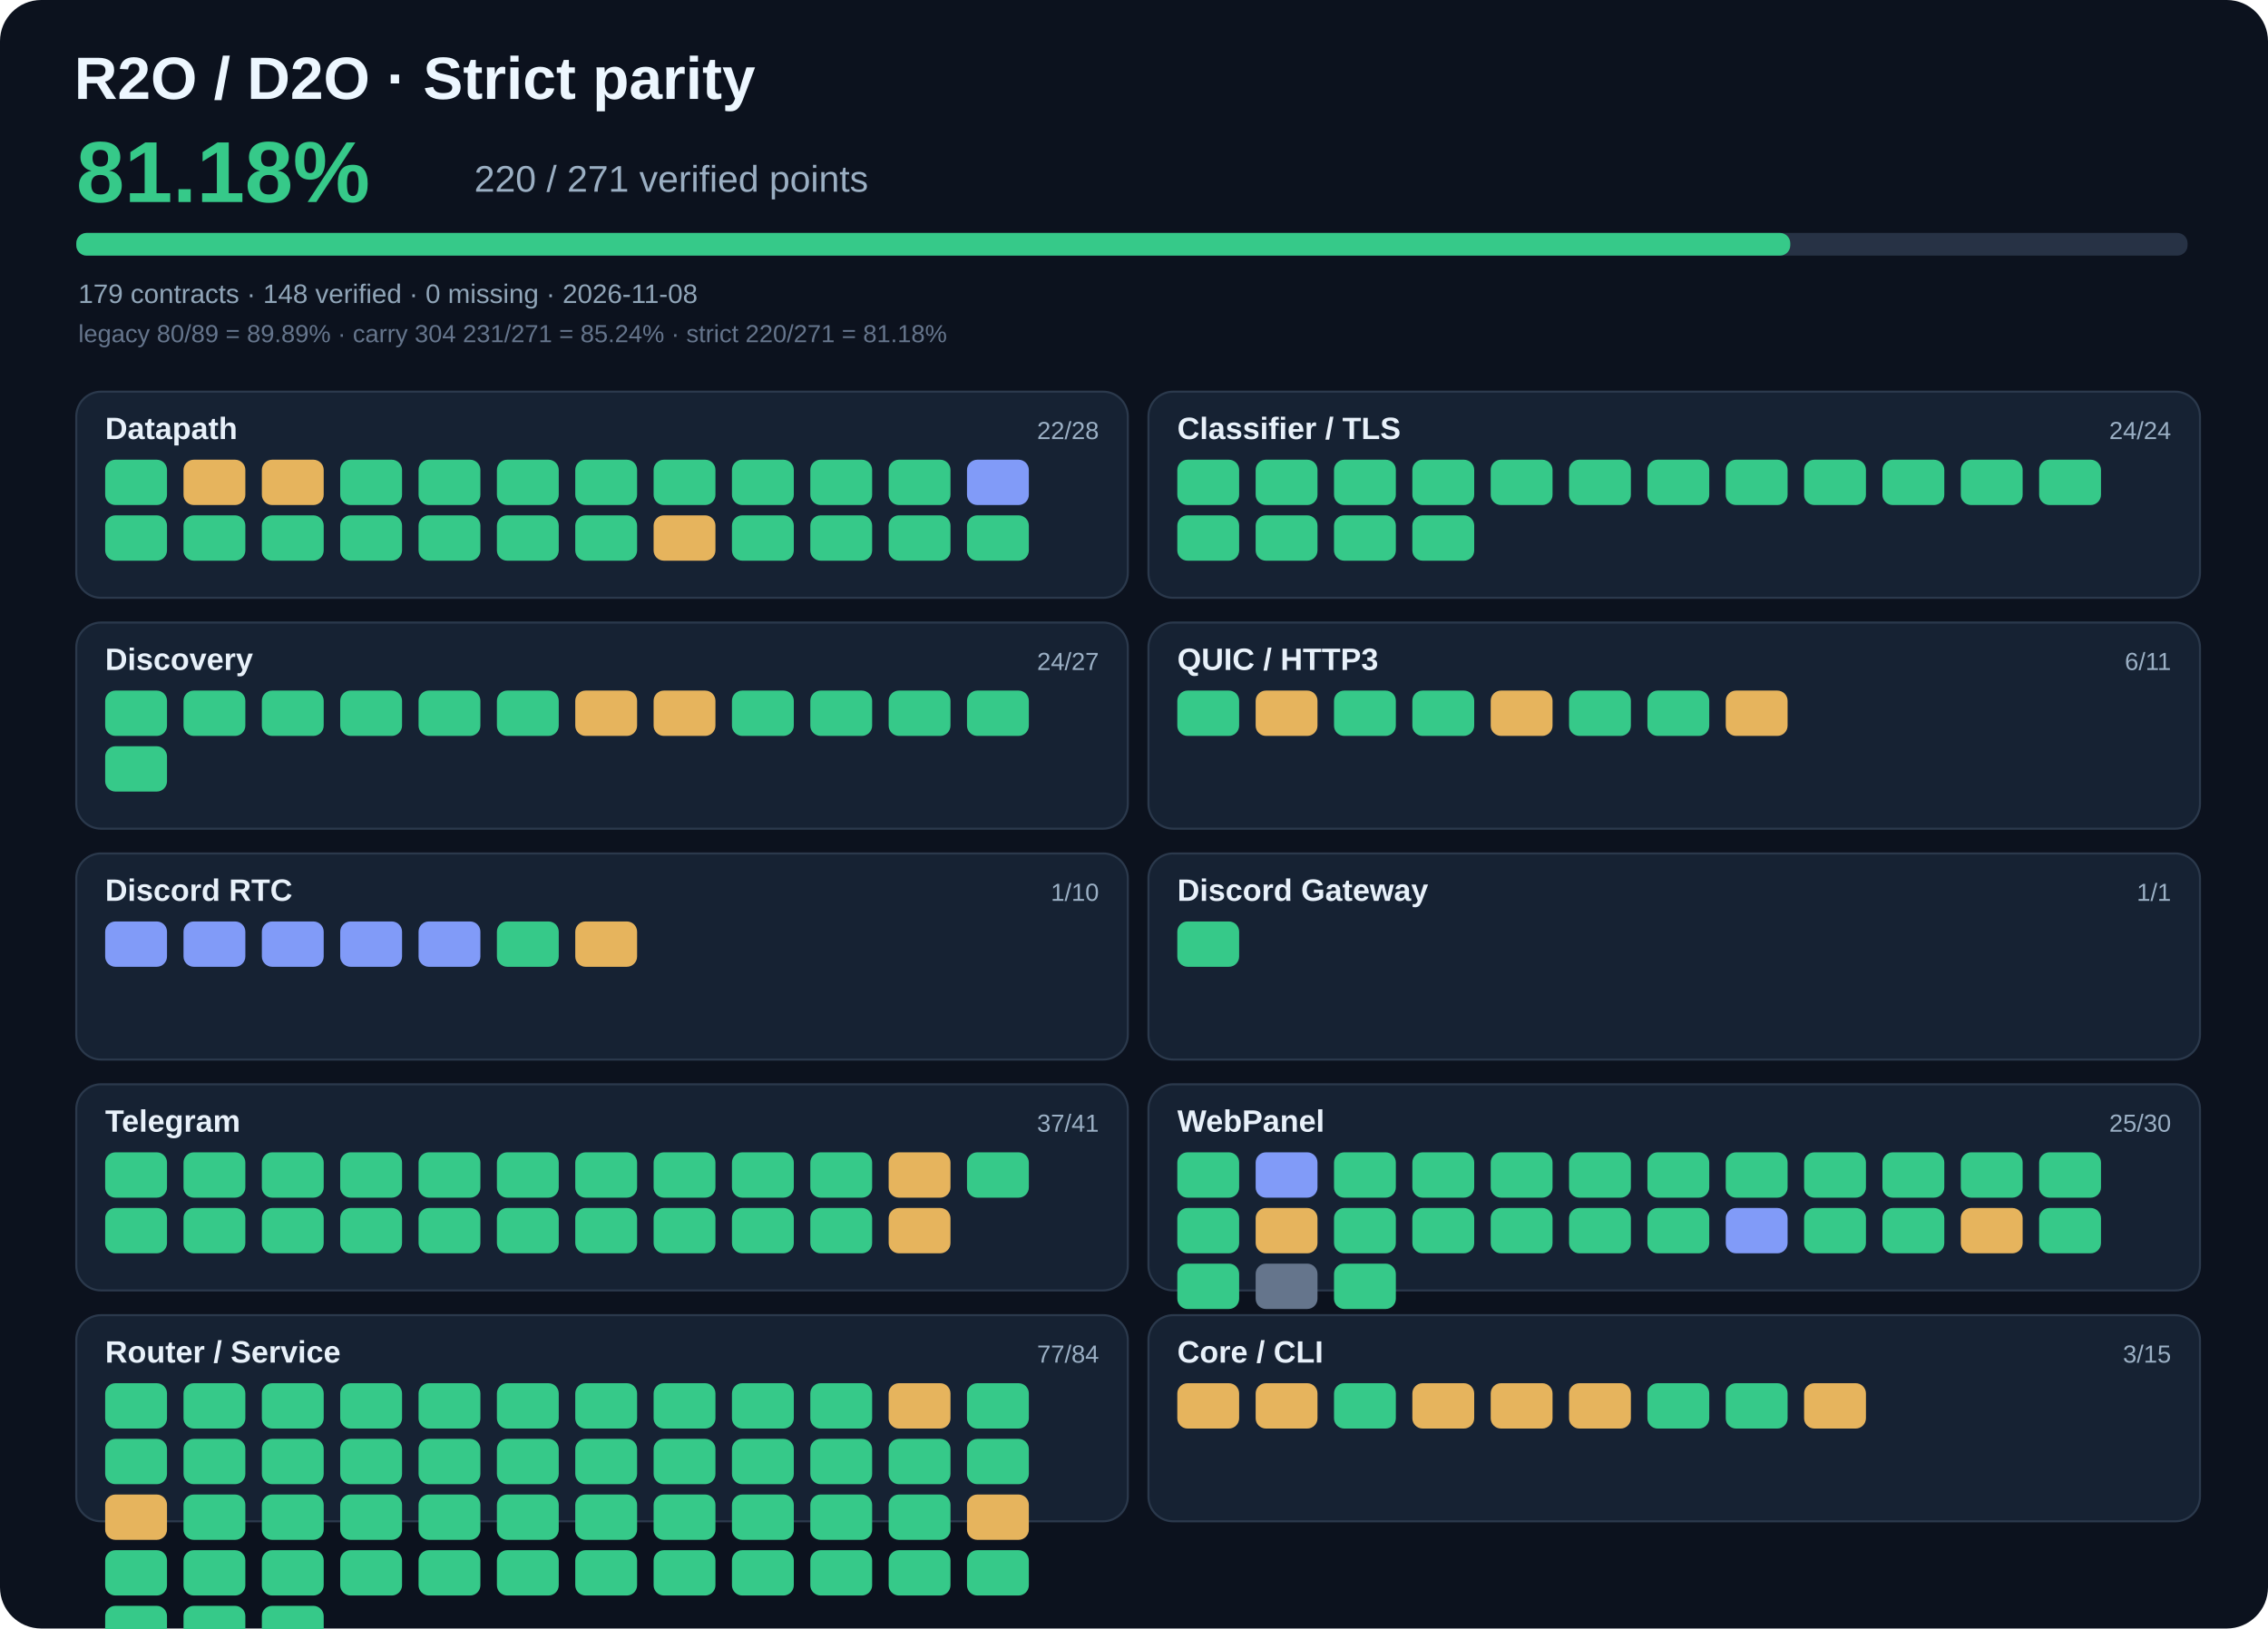
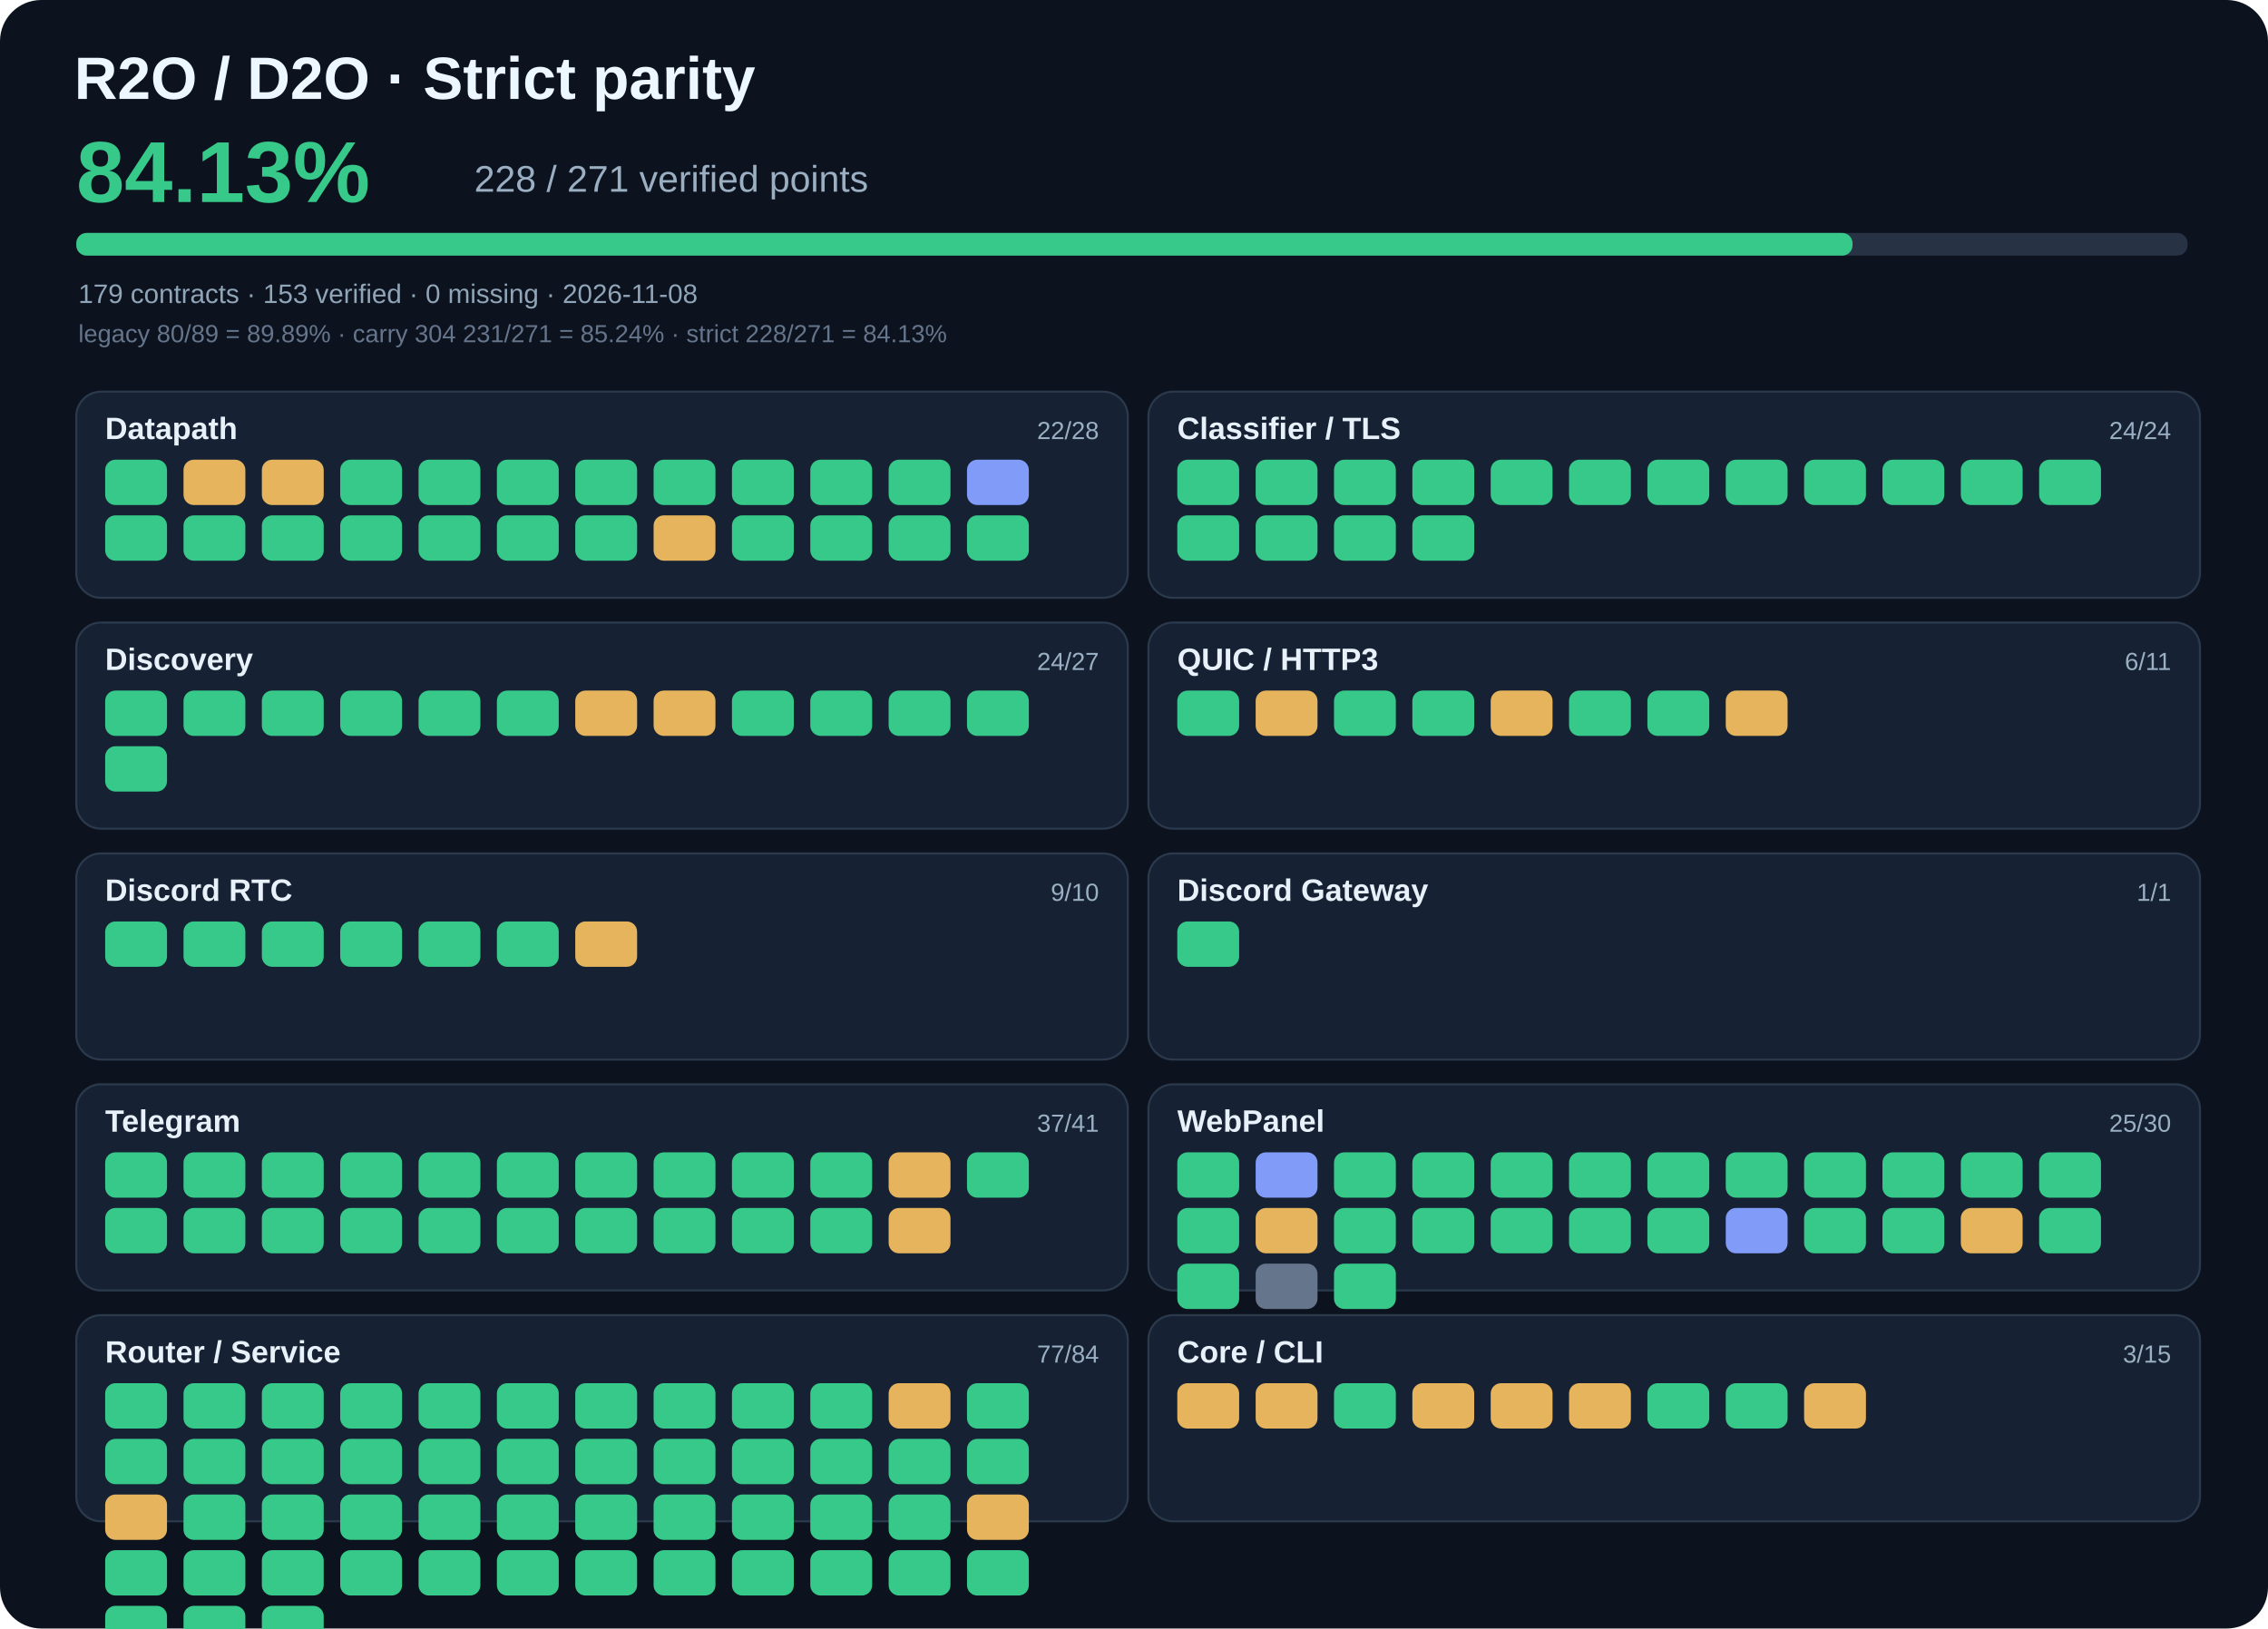
- <svg xmlns="http://www.w3.org/2000/svg" viewBox="0 0 1100 790" width="1100" height="790" role="img" aria-label="R2O strict parity 81.18%">
+ <svg xmlns="http://www.w3.org/2000/svg" viewBox="0 0 1100 790" width="1100" height="790" role="img" aria-label="R2O strict parity 84.13%">
  <rect width="1100" height="790" rx="20" fill="#0c121e" />
  <text x="36" y="48" fill="#edf7ff" font-family="Arial,sans-serif" font-size="29" font-weight="700">R2O / D2O · Strict parity</text>
-   <text x="37" y="98" fill="#36c989" font-family="Arial,sans-serif" font-size="42" font-weight="700">81.18%</text>
-   <text x="230" y="93" fill="#9bafc3" font-family="Arial,sans-serif" font-size="18">220 / 271 verified points</text>
+   <text x="37" y="98" fill="#36c989" font-family="Arial,sans-serif" font-size="42" font-weight="700">84.13%</text>
+   <text x="230" y="93" fill="#9bafc3" font-family="Arial,sans-serif" font-size="18">228 / 271 verified points</text>
  <rect x="37" y="113" width="1024" height="11" rx="5" fill="#273245" />
-   <rect x="37" y="113" width="831.3" height="11" rx="5" fill="#36c989" />
-   <text x="38" y="147" fill="#90a5b8" font-family="Arial,sans-serif" font-size="13">179 contracts · 148 verified · 0 missing · 2026-11-08</text>
-   <text x="38" y="166" fill="#65758c" font-family="Arial,sans-serif" font-size="12">legacy 80/89 = 89.89% · carry 304 231/271 = 85.24% · strict 220/271 = 81.18%</text>
+   <rect x="37" y="113" width="861.5" height="11" rx="5" fill="#36c989" />
+   <text x="38" y="147" fill="#90a5b8" font-family="Arial,sans-serif" font-size="13">179 contracts · 153 verified · 0 missing · 2026-11-08</text>
+   <text x="38" y="166" fill="#65758c" font-family="Arial,sans-serif" font-size="12">legacy 80/89 = 89.89% · carry 304 231/271 = 85.24% · strict 228/271 = 84.13%</text>
  <rect x="37" y="190" width="510" height="100" rx="12" fill="#162233" stroke="#2b394c" />
  <text x="51" y="213" fill="#e8f1fa" font-family="Arial,sans-serif" font-size="15" font-weight="700">Datapath</text>
  <text x="533" y="213" text-anchor="end" fill="#9bb0c5" font-family="Arial,sans-serif" font-size="12">22/28</text>
  <rect x="51" y="223" width="30" height="22" rx="5" fill="#36c989" />
  <rect x="89" y="223" width="30" height="22" rx="5" fill="#e6b45d" />
  <rect x="127" y="223" width="30" height="22" rx="5" fill="#e6b45d" />
  <rect x="165" y="223" width="30" height="22" rx="5" fill="#36c989" />
  <rect x="203" y="223" width="30" height="22" rx="5" fill="#36c989" />
  <rect x="241" y="223" width="30" height="22" rx="5" fill="#36c989" />
  <rect x="279" y="223" width="30" height="22" rx="5" fill="#36c989" />
  <rect x="317" y="223" width="30" height="22" rx="5" fill="#36c989" />
  <rect x="355" y="223" width="30" height="22" rx="5" fill="#36c989" />
  <rect x="393" y="223" width="30" height="22" rx="5" fill="#36c989" />
  <rect x="431" y="223" width="30" height="22" rx="5" fill="#36c989" />
  <rect x="469" y="223" width="30" height="22" rx="5" fill="#819bf8" />
  <rect x="51" y="250" width="30" height="22" rx="5" fill="#36c989" />
  <rect x="89" y="250" width="30" height="22" rx="5" fill="#36c989" />
  <rect x="127" y="250" width="30" height="22" rx="5" fill="#36c989" />
  <rect x="165" y="250" width="30" height="22" rx="5" fill="#36c989" />
  <rect x="203" y="250" width="30" height="22" rx="5" fill="#36c989" />
  <rect x="241" y="250" width="30" height="22" rx="5" fill="#36c989" />
  <rect x="279" y="250" width="30" height="22" rx="5" fill="#36c989" />
  <rect x="317" y="250" width="30" height="22" rx="5" fill="#e6b45d" />
  <rect x="355" y="250" width="30" height="22" rx="5" fill="#36c989" />
  <rect x="393" y="250" width="30" height="22" rx="5" fill="#36c989" />
  <rect x="431" y="250" width="30" height="22" rx="5" fill="#36c989" />
  <rect x="469" y="250" width="30" height="22" rx="5" fill="#36c989" />
  <rect x="557" y="190" width="510" height="100" rx="12" fill="#162233" stroke="#2b394c" />
  <text x="571" y="213" fill="#e8f1fa" font-family="Arial,sans-serif" font-size="15" font-weight="700">Classifier / TLS</text>
  <text x="1053" y="213" text-anchor="end" fill="#9bb0c5" font-family="Arial,sans-serif" font-size="12">24/24</text>
  <rect x="571" y="223" width="30" height="22" rx="5" fill="#36c989" />
  <rect x="609" y="223" width="30" height="22" rx="5" fill="#36c989" />
  <rect x="647" y="223" width="30" height="22" rx="5" fill="#36c989" />
  <rect x="685" y="223" width="30" height="22" rx="5" fill="#36c989" />
  <rect x="723" y="223" width="30" height="22" rx="5" fill="#36c989" />
  <rect x="761" y="223" width="30" height="22" rx="5" fill="#36c989" />
  <rect x="799" y="223" width="30" height="22" rx="5" fill="#36c989" />
  <rect x="837" y="223" width="30" height="22" rx="5" fill="#36c989" />
  <rect x="875" y="223" width="30" height="22" rx="5" fill="#36c989" />
  <rect x="913" y="223" width="30" height="22" rx="5" fill="#36c989" />
  <rect x="951" y="223" width="30" height="22" rx="5" fill="#36c989" />
  <rect x="989" y="223" width="30" height="22" rx="5" fill="#36c989" />
  <rect x="571" y="250" width="30" height="22" rx="5" fill="#36c989" />
  <rect x="609" y="250" width="30" height="22" rx="5" fill="#36c989" />
  <rect x="647" y="250" width="30" height="22" rx="5" fill="#36c989" />
  <rect x="685" y="250" width="30" height="22" rx="5" fill="#36c989" />
  <rect x="37" y="302" width="510" height="100" rx="12" fill="#162233" stroke="#2b394c" />
  <text x="51" y="325" fill="#e8f1fa" font-family="Arial,sans-serif" font-size="15" font-weight="700">Discovery</text>
  <text x="533" y="325" text-anchor="end" fill="#9bb0c5" font-family="Arial,sans-serif" font-size="12">24/27</text>
  <rect x="51" y="335" width="30" height="22" rx="5" fill="#36c989" />
  <rect x="89" y="335" width="30" height="22" rx="5" fill="#36c989" />
  <rect x="127" y="335" width="30" height="22" rx="5" fill="#36c989" />
  <rect x="165" y="335" width="30" height="22" rx="5" fill="#36c989" />
  <rect x="203" y="335" width="30" height="22" rx="5" fill="#36c989" />
  <rect x="241" y="335" width="30" height="22" rx="5" fill="#36c989" />
  <rect x="279" y="335" width="30" height="22" rx="5" fill="#e6b45d" />
  <rect x="317" y="335" width="30" height="22" rx="5" fill="#e6b45d" />
  <rect x="355" y="335" width="30" height="22" rx="5" fill="#36c989" />
  <rect x="393" y="335" width="30" height="22" rx="5" fill="#36c989" />
  <rect x="431" y="335" width="30" height="22" rx="5" fill="#36c989" />
  <rect x="469" y="335" width="30" height="22" rx="5" fill="#36c989" />
  <rect x="51" y="362" width="30" height="22" rx="5" fill="#36c989" />
  <rect x="557" y="302" width="510" height="100" rx="12" fill="#162233" stroke="#2b394c" />
  <text x="571" y="325" fill="#e8f1fa" font-family="Arial,sans-serif" font-size="15" font-weight="700">QUIC / HTTP3</text>
  <text x="1053" y="325" text-anchor="end" fill="#9bb0c5" font-family="Arial,sans-serif" font-size="12">6/11</text>
  <rect x="571" y="335" width="30" height="22" rx="5" fill="#36c989" />
  <rect x="609" y="335" width="30" height="22" rx="5" fill="#e6b45d" />
  <rect x="647" y="335" width="30" height="22" rx="5" fill="#36c989" />
  <rect x="685" y="335" width="30" height="22" rx="5" fill="#36c989" />
  <rect x="723" y="335" width="30" height="22" rx="5" fill="#e6b45d" />
  <rect x="761" y="335" width="30" height="22" rx="5" fill="#36c989" />
  <rect x="799" y="335" width="30" height="22" rx="5" fill="#36c989" />
  <rect x="837" y="335" width="30" height="22" rx="5" fill="#e6b45d" />
  <rect x="37" y="414" width="510" height="100" rx="12" fill="#162233" stroke="#2b394c" />
  <text x="51" y="437" fill="#e8f1fa" font-family="Arial,sans-serif" font-size="15" font-weight="700">Discord RTC</text>
-   <text x="533" y="437" text-anchor="end" fill="#9bb0c5" font-family="Arial,sans-serif" font-size="12">1/10</text>
-   <rect x="51" y="447" width="30" height="22" rx="5" fill="#819bf8" />
-   <rect x="89" y="447" width="30" height="22" rx="5" fill="#819bf8" />
-   <rect x="127" y="447" width="30" height="22" rx="5" fill="#819bf8" />
-   <rect x="165" y="447" width="30" height="22" rx="5" fill="#819bf8" />
-   <rect x="203" y="447" width="30" height="22" rx="5" fill="#819bf8" />
+   <text x="533" y="437" text-anchor="end" fill="#9bb0c5" font-family="Arial,sans-serif" font-size="12">9/10</text>
+   <rect x="51" y="447" width="30" height="22" rx="5" fill="#36c989" />
+   <rect x="89" y="447" width="30" height="22" rx="5" fill="#36c989" />
+   <rect x="127" y="447" width="30" height="22" rx="5" fill="#36c989" />
+   <rect x="165" y="447" width="30" height="22" rx="5" fill="#36c989" />
+   <rect x="203" y="447" width="30" height="22" rx="5" fill="#36c989" />
  <rect x="241" y="447" width="30" height="22" rx="5" fill="#36c989" />
  <rect x="279" y="447" width="30" height="22" rx="5" fill="#e6b45d" />
  <rect x="557" y="414" width="510" height="100" rx="12" fill="#162233" stroke="#2b394c" />
  <text x="571" y="437" fill="#e8f1fa" font-family="Arial,sans-serif" font-size="15" font-weight="700">Discord Gateway</text>
  <text x="1053" y="437" text-anchor="end" fill="#9bb0c5" font-family="Arial,sans-serif" font-size="12">1/1</text>
  <rect x="571" y="447" width="30" height="22" rx="5" fill="#36c989" />
  <rect x="37" y="526" width="510" height="100" rx="12" fill="#162233" stroke="#2b394c" />
  <text x="51" y="549" fill="#e8f1fa" font-family="Arial,sans-serif" font-size="15" font-weight="700">Telegram</text>
  <text x="533" y="549" text-anchor="end" fill="#9bb0c5" font-family="Arial,sans-serif" font-size="12">37/41</text>
  <rect x="51" y="559" width="30" height="22" rx="5" fill="#36c989" />
  <rect x="89" y="559" width="30" height="22" rx="5" fill="#36c989" />
  <rect x="127" y="559" width="30" height="22" rx="5" fill="#36c989" />
  <rect x="165" y="559" width="30" height="22" rx="5" fill="#36c989" />
  <rect x="203" y="559" width="30" height="22" rx="5" fill="#36c989" />
  <rect x="241" y="559" width="30" height="22" rx="5" fill="#36c989" />
  <rect x="279" y="559" width="30" height="22" rx="5" fill="#36c989" />
  <rect x="317" y="559" width="30" height="22" rx="5" fill="#36c989" />
  <rect x="355" y="559" width="30" height="22" rx="5" fill="#36c989" />
  <rect x="393" y="559" width="30" height="22" rx="5" fill="#36c989" />
  <rect x="431" y="559" width="30" height="22" rx="5" fill="#e6b45d" />
  <rect x="469" y="559" width="30" height="22" rx="5" fill="#36c989" />
  <rect x="51" y="586" width="30" height="22" rx="5" fill="#36c989" />
  <rect x="89" y="586" width="30" height="22" rx="5" fill="#36c989" />
  <rect x="127" y="586" width="30" height="22" rx="5" fill="#36c989" />
  <rect x="165" y="586" width="30" height="22" rx="5" fill="#36c989" />
  <rect x="203" y="586" width="30" height="22" rx="5" fill="#36c989" />
  <rect x="241" y="586" width="30" height="22" rx="5" fill="#36c989" />
  <rect x="279" y="586" width="30" height="22" rx="5" fill="#36c989" />
  <rect x="317" y="586" width="30" height="22" rx="5" fill="#36c989" />
  <rect x="355" y="586" width="30" height="22" rx="5" fill="#36c989" />
  <rect x="393" y="586" width="30" height="22" rx="5" fill="#36c989" />
  <rect x="431" y="586" width="30" height="22" rx="5" fill="#e6b45d" />
  <rect x="557" y="526" width="510" height="100" rx="12" fill="#162233" stroke="#2b394c" />
  <text x="571" y="549" fill="#e8f1fa" font-family="Arial,sans-serif" font-size="15" font-weight="700">WebPanel</text>
  <text x="1053" y="549" text-anchor="end" fill="#9bb0c5" font-family="Arial,sans-serif" font-size="12">25/30</text>
  <rect x="571" y="559" width="30" height="22" rx="5" fill="#36c989" />
  <rect x="609" y="559" width="30" height="22" rx="5" fill="#819bf8" />
  <rect x="647" y="559" width="30" height="22" rx="5" fill="#36c989" />
  <rect x="685" y="559" width="30" height="22" rx="5" fill="#36c989" />
  <rect x="723" y="559" width="30" height="22" rx="5" fill="#36c989" />
  <rect x="761" y="559" width="30" height="22" rx="5" fill="#36c989" />
  <rect x="799" y="559" width="30" height="22" rx="5" fill="#36c989" />
  <rect x="837" y="559" width="30" height="22" rx="5" fill="#36c989" />
  <rect x="875" y="559" width="30" height="22" rx="5" fill="#36c989" />
  <rect x="913" y="559" width="30" height="22" rx="5" fill="#36c989" />
  <rect x="951" y="559" width="30" height="22" rx="5" fill="#36c989" />
  <rect x="989" y="559" width="30" height="22" rx="5" fill="#36c989" />
  <rect x="571" y="586" width="30" height="22" rx="5" fill="#36c989" />
  <rect x="609" y="586" width="30" height="22" rx="5" fill="#e6b45d" />
  <rect x="647" y="586" width="30" height="22" rx="5" fill="#36c989" />
  <rect x="685" y="586" width="30" height="22" rx="5" fill="#36c989" />
  <rect x="723" y="586" width="30" height="22" rx="5" fill="#36c989" />
  <rect x="761" y="586" width="30" height="22" rx="5" fill="#36c989" />
  <rect x="799" y="586" width="30" height="22" rx="5" fill="#36c989" />
  <rect x="837" y="586" width="30" height="22" rx="5" fill="#819bf8" />
  <rect x="875" y="586" width="30" height="22" rx="5" fill="#36c989" />
  <rect x="913" y="586" width="30" height="22" rx="5" fill="#36c989" />
  <rect x="951" y="586" width="30" height="22" rx="5" fill="#e6b45d" />
  <rect x="989" y="586" width="30" height="22" rx="5" fill="#36c989" />
  <rect x="571" y="613" width="30" height="22" rx="5" fill="#36c989" />
  <rect x="609" y="613" width="30" height="22" rx="5" fill="#65758c" />
  <rect x="647" y="613" width="30" height="22" rx="5" fill="#36c989" />
  <rect x="37" y="638" width="510" height="100" rx="12" fill="#162233" stroke="#2b394c" />
  <text x="51" y="661" fill="#e8f1fa" font-family="Arial,sans-serif" font-size="15" font-weight="700">Router / Service</text>
  <text x="533" y="661" text-anchor="end" fill="#9bb0c5" font-family="Arial,sans-serif" font-size="12">77/84</text>
  <rect x="51" y="671" width="30" height="22" rx="5" fill="#36c989" />
  <rect x="89" y="671" width="30" height="22" rx="5" fill="#36c989" />
  <rect x="127" y="671" width="30" height="22" rx="5" fill="#36c989" />
  <rect x="165" y="671" width="30" height="22" rx="5" fill="#36c989" />
  <rect x="203" y="671" width="30" height="22" rx="5" fill="#36c989" />
  <rect x="241" y="671" width="30" height="22" rx="5" fill="#36c989" />
  <rect x="279" y="671" width="30" height="22" rx="5" fill="#36c989" />
  <rect x="317" y="671" width="30" height="22" rx="5" fill="#36c989" />
  <rect x="355" y="671" width="30" height="22" rx="5" fill="#36c989" />
  <rect x="393" y="671" width="30" height="22" rx="5" fill="#36c989" />
  <rect x="431" y="671" width="30" height="22" rx="5" fill="#e6b45d" />
  <rect x="469" y="671" width="30" height="22" rx="5" fill="#36c989" />
  <rect x="51" y="698" width="30" height="22" rx="5" fill="#36c989" />
  <rect x="89" y="698" width="30" height="22" rx="5" fill="#36c989" />
  <rect x="127" y="698" width="30" height="22" rx="5" fill="#36c989" />
  <rect x="165" y="698" width="30" height="22" rx="5" fill="#36c989" />
  <rect x="203" y="698" width="30" height="22" rx="5" fill="#36c989" />
  <rect x="241" y="698" width="30" height="22" rx="5" fill="#36c989" />
  <rect x="279" y="698" width="30" height="22" rx="5" fill="#36c989" />
  <rect x="317" y="698" width="30" height="22" rx="5" fill="#36c989" />
  <rect x="355" y="698" width="30" height="22" rx="5" fill="#36c989" />
  <rect x="393" y="698" width="30" height="22" rx="5" fill="#36c989" />
  <rect x="431" y="698" width="30" height="22" rx="5" fill="#36c989" />
  <rect x="469" y="698" width="30" height="22" rx="5" fill="#36c989" />
  <rect x="51" y="725" width="30" height="22" rx="5" fill="#e6b45d" />
  <rect x="89" y="725" width="30" height="22" rx="5" fill="#36c989" />
  <rect x="127" y="725" width="30" height="22" rx="5" fill="#36c989" />
  <rect x="165" y="725" width="30" height="22" rx="5" fill="#36c989" />
  <rect x="203" y="725" width="30" height="22" rx="5" fill="#36c989" />
  <rect x="241" y="725" width="30" height="22" rx="5" fill="#36c989" />
  <rect x="279" y="725" width="30" height="22" rx="5" fill="#36c989" />
  <rect x="317" y="725" width="30" height="22" rx="5" fill="#36c989" />
  <rect x="355" y="725" width="30" height="22" rx="5" fill="#36c989" />
  <rect x="393" y="725" width="30" height="22" rx="5" fill="#36c989" />
  <rect x="431" y="725" width="30" height="22" rx="5" fill="#36c989" />
  <rect x="469" y="725" width="30" height="22" rx="5" fill="#e6b45d" />
  <rect x="51" y="752" width="30" height="22" rx="5" fill="#36c989" />
  <rect x="89" y="752" width="30" height="22" rx="5" fill="#36c989" />
  <rect x="127" y="752" width="30" height="22" rx="5" fill="#36c989" />
  <rect x="165" y="752" width="30" height="22" rx="5" fill="#36c989" />
  <rect x="203" y="752" width="30" height="22" rx="5" fill="#36c989" />
  <rect x="241" y="752" width="30" height="22" rx="5" fill="#36c989" />
  <rect x="279" y="752" width="30" height="22" rx="5" fill="#36c989" />
  <rect x="317" y="752" width="30" height="22" rx="5" fill="#36c989" />
  <rect x="355" y="752" width="30" height="22" rx="5" fill="#36c989" />
  <rect x="393" y="752" width="30" height="22" rx="5" fill="#36c989" />
  <rect x="431" y="752" width="30" height="22" rx="5" fill="#36c989" />
  <rect x="469" y="752" width="30" height="22" rx="5" fill="#36c989" />
  <rect x="51" y="779" width="30" height="22" rx="5" fill="#36c989" />
  <rect x="89" y="779" width="30" height="22" rx="5" fill="#36c989" />
  <rect x="127" y="779" width="30" height="22" rx="5" fill="#36c989" />
  <rect x="557" y="638" width="510" height="100" rx="12" fill="#162233" stroke="#2b394c" />
  <text x="571" y="661" fill="#e8f1fa" font-family="Arial,sans-serif" font-size="15" font-weight="700">Core / CLI</text>
  <text x="1053" y="661" text-anchor="end" fill="#9bb0c5" font-family="Arial,sans-serif" font-size="12">3/15</text>
  <rect x="571" y="671" width="30" height="22" rx="5" fill="#e6b45d" />
  <rect x="609" y="671" width="30" height="22" rx="5" fill="#e6b45d" />
  <rect x="647" y="671" width="30" height="22" rx="5" fill="#36c989" />
  <rect x="685" y="671" width="30" height="22" rx="5" fill="#e6b45d" />
  <rect x="723" y="671" width="30" height="22" rx="5" fill="#e6b45d" />
  <rect x="761" y="671" width="30" height="22" rx="5" fill="#e6b45d" />
  <rect x="799" y="671" width="30" height="22" rx="5" fill="#36c989" />
  <rect x="837" y="671" width="30" height="22" rx="5" fill="#36c989" />
  <rect x="875" y="671" width="30" height="22" rx="5" fill="#e6b45d" />
</svg>
